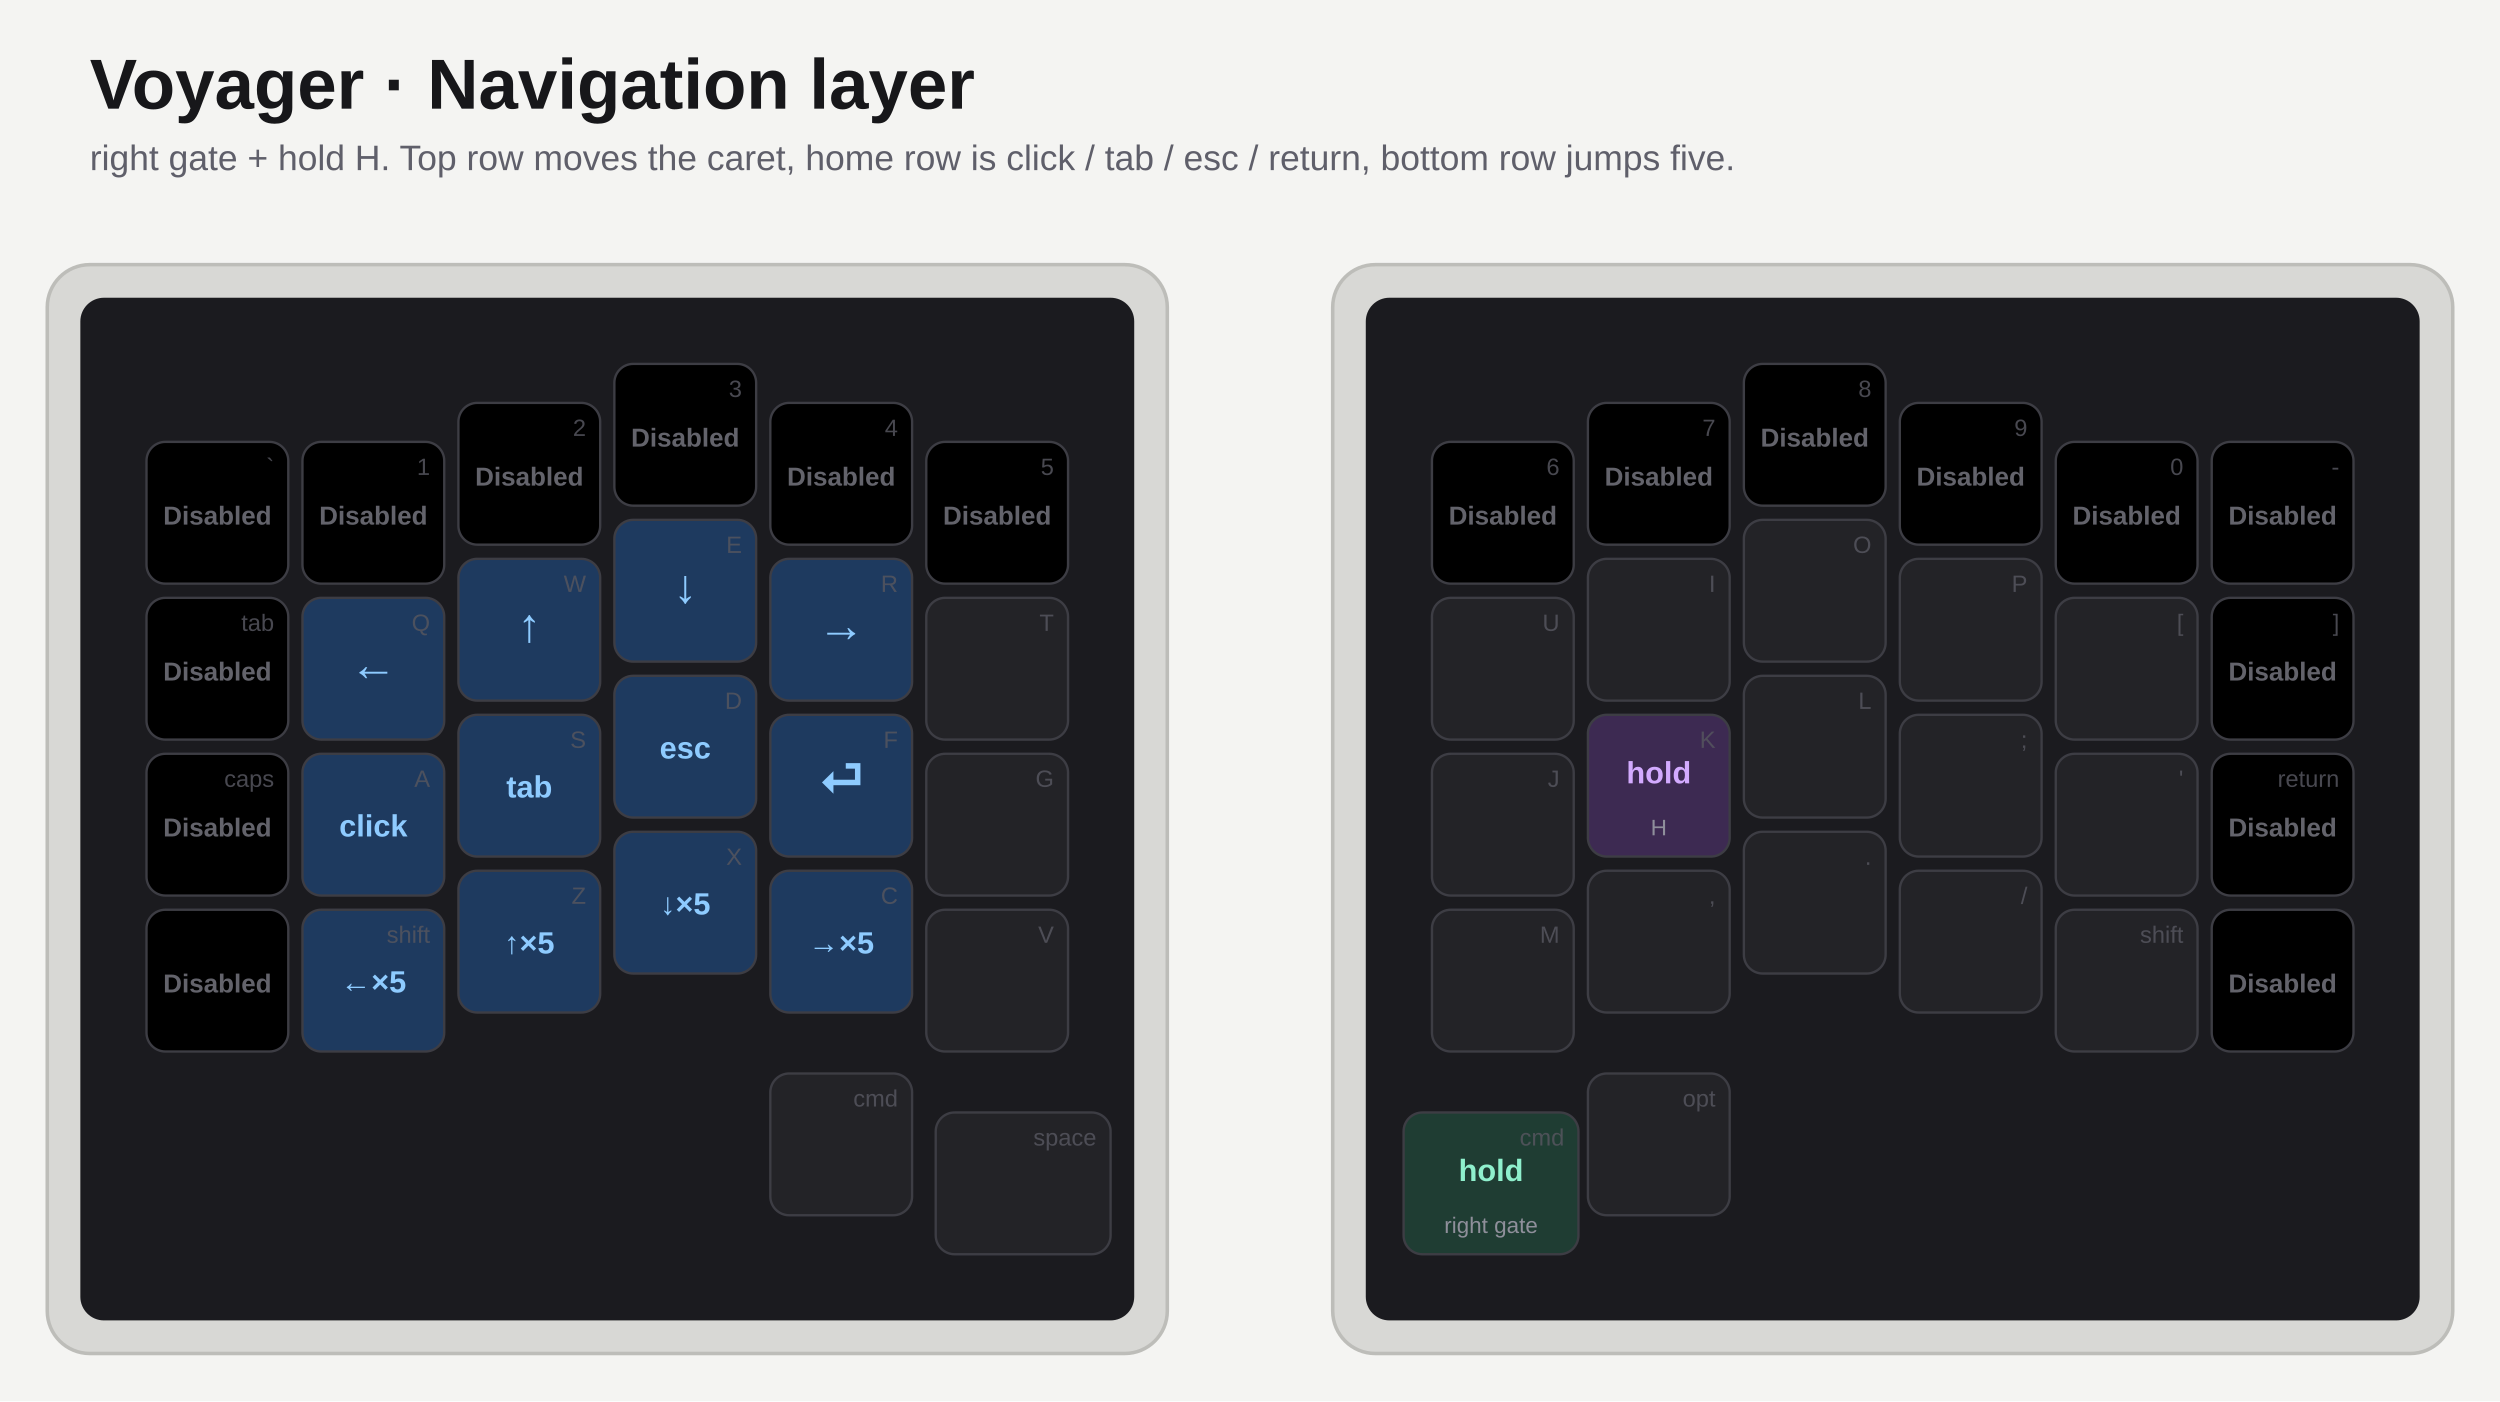
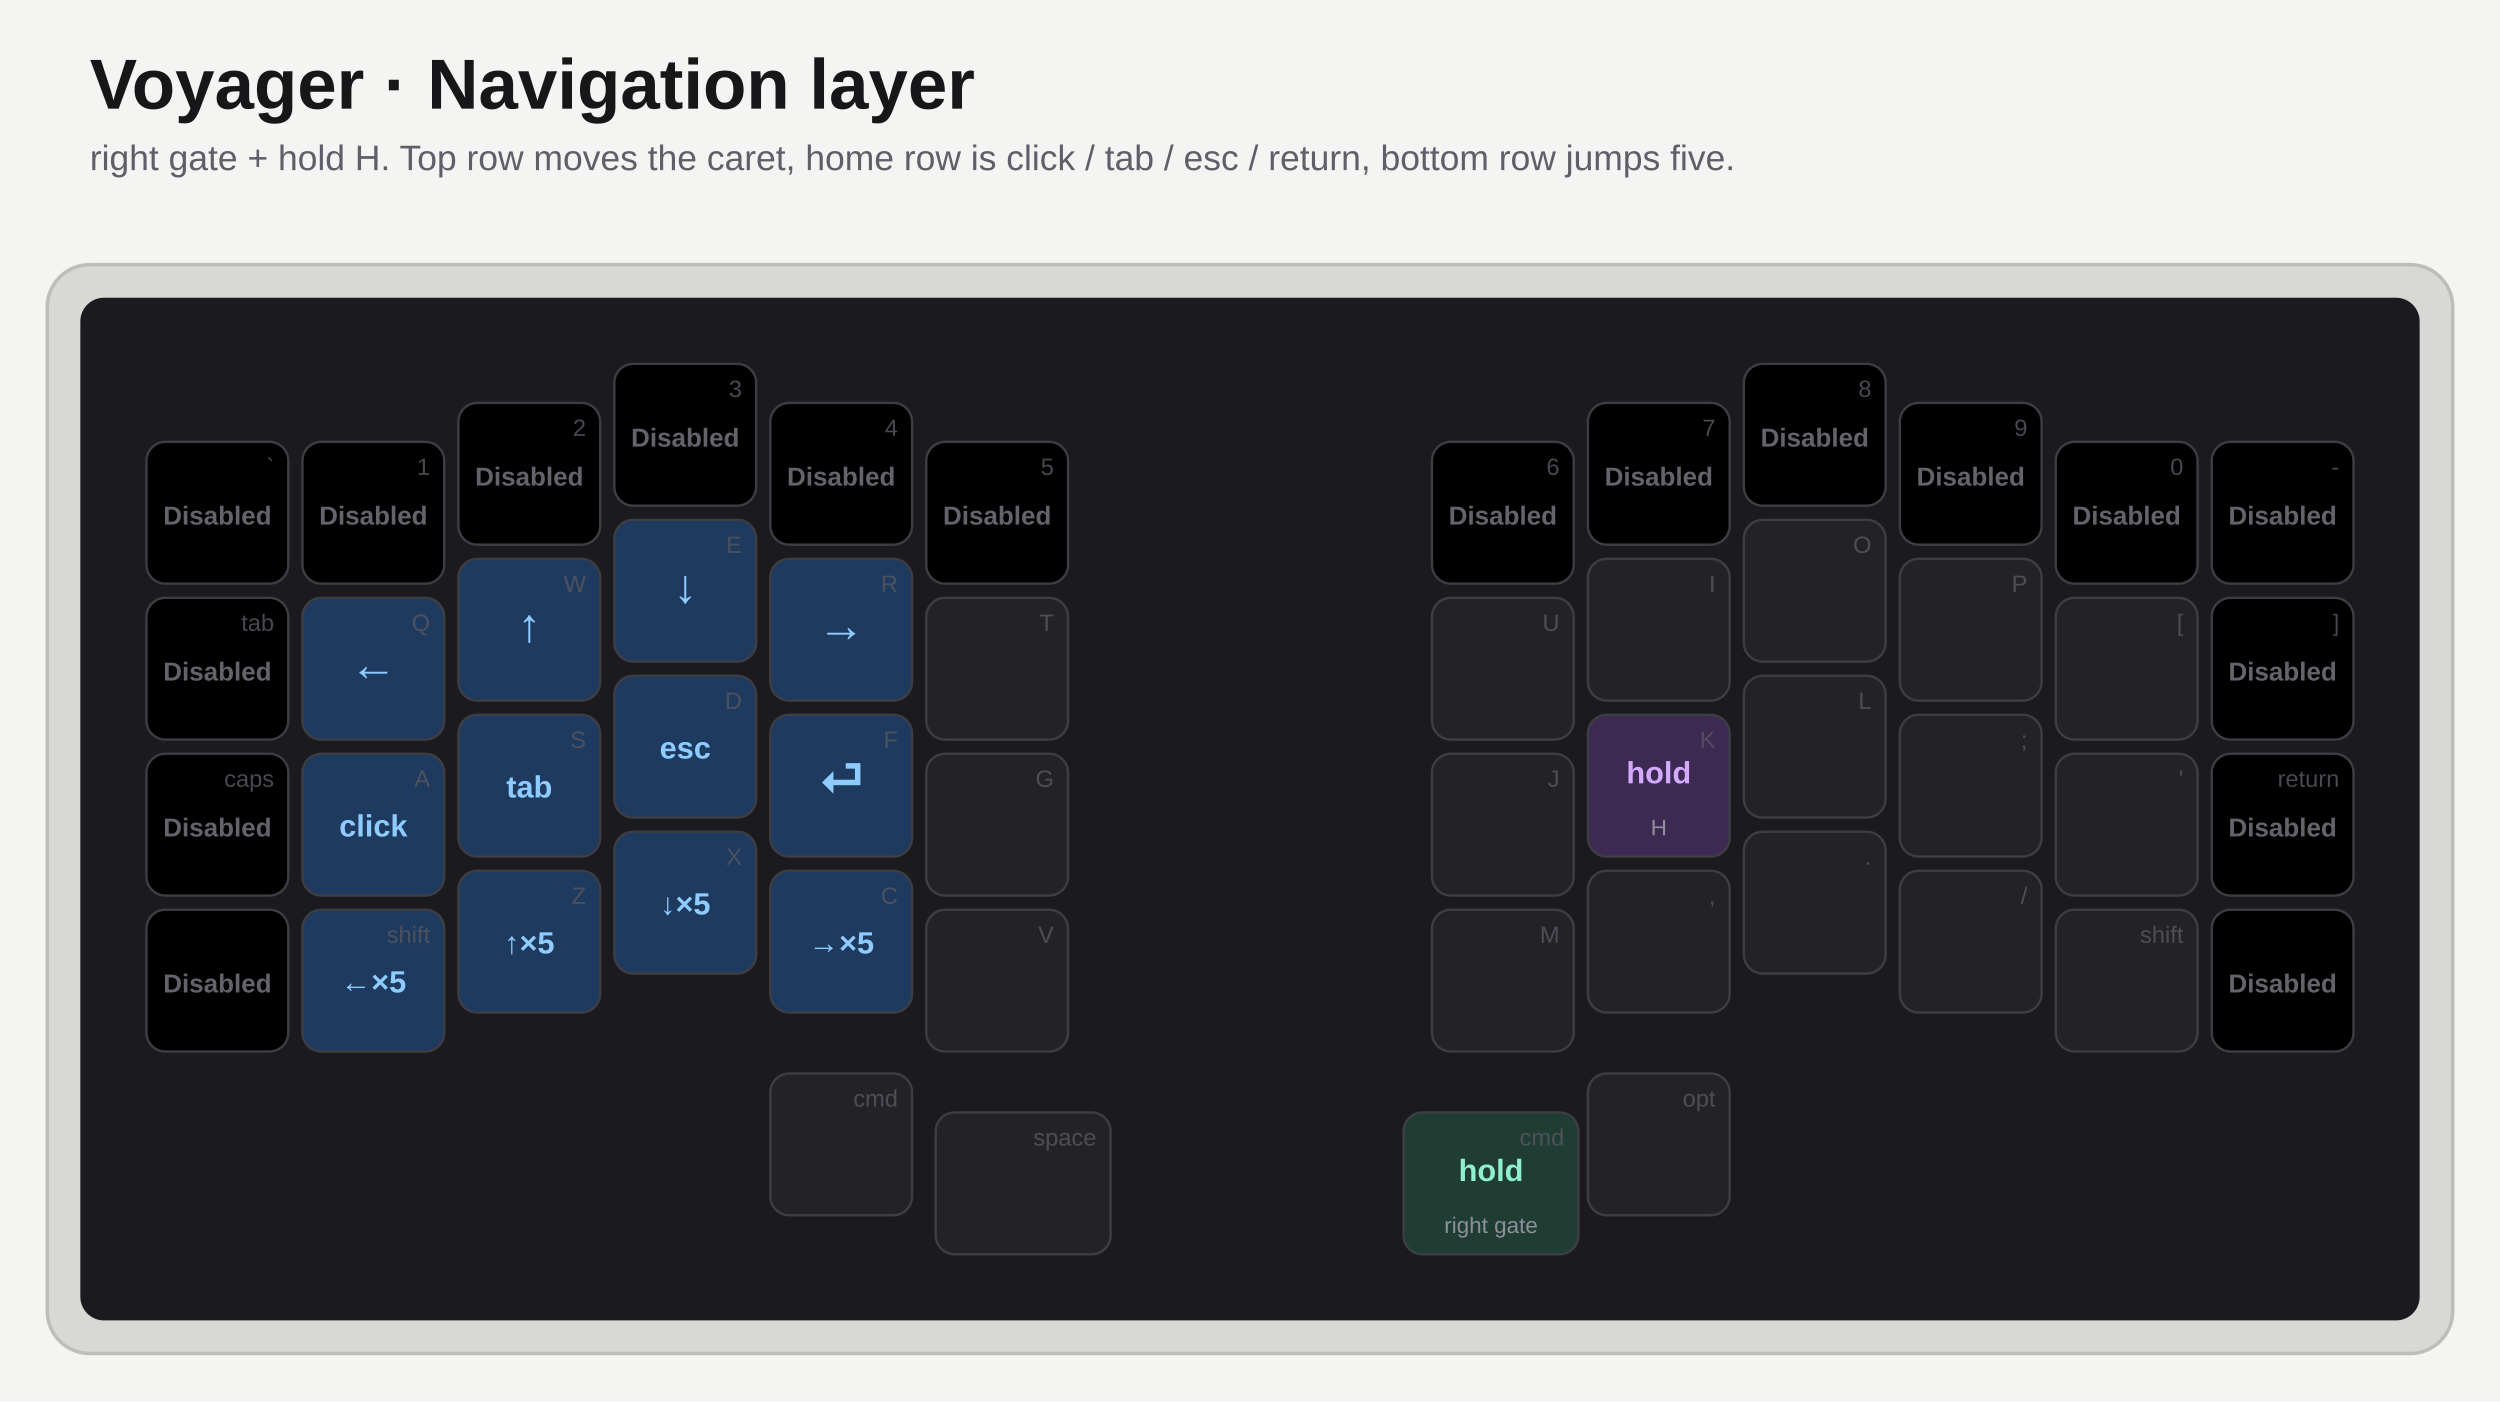
<svg xmlns="http://www.w3.org/2000/svg" width="1058" height="593" viewBox="0 0 1058 593" role="img" aria-label="Voyager · Navigation layer layer of splitmac on the ZSA Voyager">
  <rect width="1058" height="593" fill="#f4f4f2" />
  <text x="38.0" y="46.0" fill="#17171a" font-size="30" font-weight="700" text-anchor="start" opacity="1.0" font-family="-apple-system, BlinkMacSystemFont, 'SF Pro Text', 'Helvetica Neue', Arial, sans-serif">Voyager · Navigation layer</text>
  <text x="38.0" y="72.0" fill="#5f5f6a" font-size="15" font-weight="400" text-anchor="start" opacity="1.0" font-family="-apple-system, BlinkMacSystemFont, 'SF Pro Text', 'Helvetica Neue', Arial, sans-serif">right gate + hold H. Top row moves the caret, home row is click / tab / esc / return, bottom row jumps five.</text>
-   <rect x="20.0" y="112.0" width="474.0" height="460.8" rx="18" fill="#d8d8d5" stroke="#bdbdb9" stroke-width="1.5" />
-   <rect x="34.0" y="126.0" width="446.0" height="432.8" rx="10" fill="#1b1b1f" />
+   <rect x="20.0" y="112.0" width="1018.0" height="460.8" rx="18" fill="#d8d8d5" stroke="#bdbdb9" stroke-width="1.5" />
+   <rect x="34.0" y="126.0" width="990.0" height="432.8" rx="10" fill="#1b1b1f" />
  <rect x="62.0" y="187.0" width="60.0" height="60.0" rx="8" fill="#000000" stroke="#3d3d44" stroke-width="1" />
  <text x="116.0" y="201.0" fill="#55555e" font-size="10" font-weight="500" text-anchor="end" opacity="0.85" font-family="-apple-system, BlinkMacSystemFont, 'SF Pro Text', 'Helvetica Neue', Arial, sans-serif">`</text>
  <text x="92.0" y="222.0" fill="#63636b" font-size="11" font-weight="600" text-anchor="middle" opacity="1.0" font-family="-apple-system, BlinkMacSystemFont, 'SF Pro Text', 'Helvetica Neue', Arial, sans-serif">Disabled</text>
  <rect x="128.0" y="187.0" width="60.0" height="60.0" rx="8" fill="#000000" stroke="#3d3d44" stroke-width="1" />
  <text x="182.0" y="201.0" fill="#55555e" font-size="10" font-weight="500" text-anchor="end" opacity="0.85" font-family="-apple-system, BlinkMacSystemFont, 'SF Pro Text', 'Helvetica Neue', Arial, sans-serif">1</text>
  <text x="158.0" y="222.0" fill="#63636b" font-size="11" font-weight="600" text-anchor="middle" opacity="1.0" font-family="-apple-system, BlinkMacSystemFont, 'SF Pro Text', 'Helvetica Neue', Arial, sans-serif">Disabled</text>
  <rect x="194.0" y="170.5" width="60.0" height="60.0" rx="8" fill="#000000" stroke="#3d3d44" stroke-width="1" />
  <text x="248.0" y="184.5" fill="#55555e" font-size="10" font-weight="500" text-anchor="end" opacity="0.85" font-family="-apple-system, BlinkMacSystemFont, 'SF Pro Text', 'Helvetica Neue', Arial, sans-serif">2</text>
  <text x="224.0" y="205.5" fill="#63636b" font-size="11" font-weight="600" text-anchor="middle" opacity="1.0" font-family="-apple-system, BlinkMacSystemFont, 'SF Pro Text', 'Helvetica Neue', Arial, sans-serif">Disabled</text>
  <rect x="260.0" y="154.0" width="60.0" height="60.0" rx="8" fill="#000000" stroke="#3d3d44" stroke-width="1" />
  <text x="314.0" y="168.0" fill="#55555e" font-size="10" font-weight="500" text-anchor="end" opacity="0.85" font-family="-apple-system, BlinkMacSystemFont, 'SF Pro Text', 'Helvetica Neue', Arial, sans-serif">3</text>
  <text x="290.0" y="189.0" fill="#63636b" font-size="11" font-weight="600" text-anchor="middle" opacity="1.0" font-family="-apple-system, BlinkMacSystemFont, 'SF Pro Text', 'Helvetica Neue', Arial, sans-serif">Disabled</text>
  <rect x="326.0" y="170.5" width="60.0" height="60.0" rx="8" fill="#000000" stroke="#3d3d44" stroke-width="1" />
  <text x="380.0" y="184.5" fill="#55555e" font-size="10" font-weight="500" text-anchor="end" opacity="0.85" font-family="-apple-system, BlinkMacSystemFont, 'SF Pro Text', 'Helvetica Neue', Arial, sans-serif">4</text>
  <text x="356.0" y="205.5" fill="#63636b" font-size="11" font-weight="600" text-anchor="middle" opacity="1.0" font-family="-apple-system, BlinkMacSystemFont, 'SF Pro Text', 'Helvetica Neue', Arial, sans-serif">Disabled</text>
  <rect x="392.0" y="187.0" width="60.0" height="60.0" rx="8" fill="#000000" stroke="#3d3d44" stroke-width="1" />
  <text x="446.0" y="201.0" fill="#55555e" font-size="10" font-weight="500" text-anchor="end" opacity="0.85" font-family="-apple-system, BlinkMacSystemFont, 'SF Pro Text', 'Helvetica Neue', Arial, sans-serif">5</text>
  <text x="422.0" y="222.0" fill="#63636b" font-size="11" font-weight="600" text-anchor="middle" opacity="1.0" font-family="-apple-system, BlinkMacSystemFont, 'SF Pro Text', 'Helvetica Neue', Arial, sans-serif">Disabled</text>
  <rect x="62.0" y="253.0" width="60.0" height="60.0" rx="8" fill="#000000" stroke="#3d3d44" stroke-width="1" />
  <text x="116.0" y="267.0" fill="#55555e" font-size="10" font-weight="500" text-anchor="end" opacity="0.85" font-family="-apple-system, BlinkMacSystemFont, 'SF Pro Text', 'Helvetica Neue', Arial, sans-serif">tab</text>
  <text x="92.0" y="288.0" fill="#63636b" font-size="11" font-weight="600" text-anchor="middle" opacity="1.0" font-family="-apple-system, BlinkMacSystemFont, 'SF Pro Text', 'Helvetica Neue', Arial, sans-serif">Disabled</text>
  <rect x="128.0" y="253.0" width="60.0" height="60.0" rx="8" fill="#1e3a5f" stroke="#3d3d44" stroke-width="1" />
  <text x="182.0" y="267.0" fill="#55555e" font-size="10" font-weight="500" text-anchor="end" opacity="0.85" font-family="-apple-system, BlinkMacSystemFont, 'SF Pro Text', 'Helvetica Neue', Arial, sans-serif">Q</text>
  <text x="158.0" y="288.0" fill="#8ecbff" font-size="20" font-weight="700" text-anchor="middle" opacity="1.0" font-family="-apple-system, BlinkMacSystemFont, 'SF Pro Text', 'Helvetica Neue', Arial, sans-serif">←</text>
  <rect x="194.0" y="236.5" width="60.0" height="60.0" rx="8" fill="#1e3a5f" stroke="#3d3d44" stroke-width="1" />
  <text x="248.0" y="250.5" fill="#55555e" font-size="10" font-weight="500" text-anchor="end" opacity="0.85" font-family="-apple-system, BlinkMacSystemFont, 'SF Pro Text', 'Helvetica Neue', Arial, sans-serif">W</text>
  <text x="224.0" y="271.5" fill="#8ecbff" font-size="20" font-weight="700" text-anchor="middle" opacity="1.0" font-family="-apple-system, BlinkMacSystemFont, 'SF Pro Text', 'Helvetica Neue', Arial, sans-serif">↑</text>
  <rect x="260.0" y="220.0" width="60.0" height="60.0" rx="8" fill="#1e3a5f" stroke="#3d3d44" stroke-width="1" />
  <text x="314.0" y="234.0" fill="#55555e" font-size="10" font-weight="500" text-anchor="end" opacity="0.85" font-family="-apple-system, BlinkMacSystemFont, 'SF Pro Text', 'Helvetica Neue', Arial, sans-serif">E</text>
  <text x="290.0" y="255.0" fill="#8ecbff" font-size="20" font-weight="700" text-anchor="middle" opacity="1.0" font-family="-apple-system, BlinkMacSystemFont, 'SF Pro Text', 'Helvetica Neue', Arial, sans-serif">↓</text>
  <rect x="326.0" y="236.5" width="60.0" height="60.0" rx="8" fill="#1e3a5f" stroke="#3d3d44" stroke-width="1" />
  <text x="380.0" y="250.5" fill="#55555e" font-size="10" font-weight="500" text-anchor="end" opacity="0.85" font-family="-apple-system, BlinkMacSystemFont, 'SF Pro Text', 'Helvetica Neue', Arial, sans-serif">R</text>
  <text x="356.0" y="271.5" fill="#8ecbff" font-size="20" font-weight="700" text-anchor="middle" opacity="1.0" font-family="-apple-system, BlinkMacSystemFont, 'SF Pro Text', 'Helvetica Neue', Arial, sans-serif">→</text>
  <rect x="392.0" y="253.0" width="60.0" height="60.0" rx="8" fill="#232327" stroke="#3d3d44" stroke-width="1" />
  <text x="446.0" y="267.0" fill="#55555e" font-size="10" font-weight="500" text-anchor="end" opacity="0.85" font-family="-apple-system, BlinkMacSystemFont, 'SF Pro Text', 'Helvetica Neue', Arial, sans-serif">T</text>
  <rect x="62.0" y="319.0" width="60.0" height="60.0" rx="8" fill="#000000" stroke="#3d3d44" stroke-width="1" />
  <text x="116.0" y="333.0" fill="#55555e" font-size="10" font-weight="500" text-anchor="end" opacity="0.85" font-family="-apple-system, BlinkMacSystemFont, 'SF Pro Text', 'Helvetica Neue', Arial, sans-serif">caps</text>
  <text x="92.0" y="354.0" fill="#63636b" font-size="11" font-weight="600" text-anchor="middle" opacity="1.0" font-family="-apple-system, BlinkMacSystemFont, 'SF Pro Text', 'Helvetica Neue', Arial, sans-serif">Disabled</text>
  <rect x="128.0" y="319.0" width="60.0" height="60.0" rx="8" fill="#1e3a5f" stroke="#3d3d44" stroke-width="1" />
  <text x="182.0" y="333.0" fill="#55555e" font-size="10" font-weight="500" text-anchor="end" opacity="0.85" font-family="-apple-system, BlinkMacSystemFont, 'SF Pro Text', 'Helvetica Neue', Arial, sans-serif">A</text>
  <text x="158.0" y="354.0" fill="#8ecbff" font-size="13" font-weight="600" text-anchor="middle" opacity="1.0" font-family="-apple-system, BlinkMacSystemFont, 'SF Pro Text', 'Helvetica Neue', Arial, sans-serif">click</text>
  <rect x="194.0" y="302.5" width="60.0" height="60.0" rx="8" fill="#1e3a5f" stroke="#3d3d44" stroke-width="1" />
  <text x="248.0" y="316.5" fill="#55555e" font-size="10" font-weight="500" text-anchor="end" opacity="0.85" font-family="-apple-system, BlinkMacSystemFont, 'SF Pro Text', 'Helvetica Neue', Arial, sans-serif">S</text>
  <text x="224.0" y="337.5" fill="#8ecbff" font-size="13" font-weight="600" text-anchor="middle" opacity="1.0" font-family="-apple-system, BlinkMacSystemFont, 'SF Pro Text', 'Helvetica Neue', Arial, sans-serif">tab</text>
  <rect x="260.0" y="286.0" width="60.0" height="60.0" rx="8" fill="#1e3a5f" stroke="#3d3d44" stroke-width="1" />
  <text x="314.0" y="300.0" fill="#55555e" font-size="10" font-weight="500" text-anchor="end" opacity="0.85" font-family="-apple-system, BlinkMacSystemFont, 'SF Pro Text', 'Helvetica Neue', Arial, sans-serif">D</text>
  <text x="290.0" y="321.0" fill="#8ecbff" font-size="13" font-weight="600" text-anchor="middle" opacity="1.0" font-family="-apple-system, BlinkMacSystemFont, 'SF Pro Text', 'Helvetica Neue', Arial, sans-serif">esc</text>
  <rect x="326.0" y="302.5" width="60.0" height="60.0" rx="8" fill="#1e3a5f" stroke="#3d3d44" stroke-width="1" />
  <text x="380.0" y="316.5" fill="#55555e" font-size="10" font-weight="500" text-anchor="end" opacity="0.85" font-family="-apple-system, BlinkMacSystemFont, 'SF Pro Text', 'Helvetica Neue', Arial, sans-serif">F</text>
  <text x="356.0" y="337.5" fill="#8ecbff" font-size="20" font-weight="700" text-anchor="middle" opacity="1.0" font-family="-apple-system, BlinkMacSystemFont, 'SF Pro Text', 'Helvetica Neue', Arial, sans-serif">⏎</text>
  <rect x="392.0" y="319.0" width="60.0" height="60.0" rx="8" fill="#232327" stroke="#3d3d44" stroke-width="1" />
  <text x="446.0" y="333.0" fill="#55555e" font-size="10" font-weight="500" text-anchor="end" opacity="0.85" font-family="-apple-system, BlinkMacSystemFont, 'SF Pro Text', 'Helvetica Neue', Arial, sans-serif">G</text>
  <rect x="62.0" y="385.0" width="60.0" height="60.0" rx="8" fill="#000000" stroke="#3d3d44" stroke-width="1" />
  <text x="92.0" y="420.0" fill="#63636b" font-size="11" font-weight="600" text-anchor="middle" opacity="1.0" font-family="-apple-system, BlinkMacSystemFont, 'SF Pro Text', 'Helvetica Neue', Arial, sans-serif">Disabled</text>
  <rect x="128.0" y="385.0" width="60.0" height="60.0" rx="8" fill="#1e3a5f" stroke="#3d3d44" stroke-width="1" />
  <text x="182.0" y="399.0" fill="#55555e" font-size="10" font-weight="500" text-anchor="end" opacity="0.85" font-family="-apple-system, BlinkMacSystemFont, 'SF Pro Text', 'Helvetica Neue', Arial, sans-serif">shift</text>
  <text x="158.0" y="420.0" fill="#8ecbff" font-size="13" font-weight="600" text-anchor="middle" opacity="1.0" font-family="-apple-system, BlinkMacSystemFont, 'SF Pro Text', 'Helvetica Neue', Arial, sans-serif">←×5</text>
  <rect x="194.0" y="368.5" width="60.0" height="60.0" rx="8" fill="#1e3a5f" stroke="#3d3d44" stroke-width="1" />
  <text x="248.0" y="382.5" fill="#55555e" font-size="10" font-weight="500" text-anchor="end" opacity="0.85" font-family="-apple-system, BlinkMacSystemFont, 'SF Pro Text', 'Helvetica Neue', Arial, sans-serif">Z</text>
  <text x="224.0" y="403.5" fill="#8ecbff" font-size="13" font-weight="600" text-anchor="middle" opacity="1.0" font-family="-apple-system, BlinkMacSystemFont, 'SF Pro Text', 'Helvetica Neue', Arial, sans-serif">↑×5</text>
  <rect x="260.0" y="352.0" width="60.0" height="60.0" rx="8" fill="#1e3a5f" stroke="#3d3d44" stroke-width="1" />
  <text x="314.0" y="366.0" fill="#55555e" font-size="10" font-weight="500" text-anchor="end" opacity="0.85" font-family="-apple-system, BlinkMacSystemFont, 'SF Pro Text', 'Helvetica Neue', Arial, sans-serif">X</text>
  <text x="290.0" y="387.0" fill="#8ecbff" font-size="13" font-weight="600" text-anchor="middle" opacity="1.0" font-family="-apple-system, BlinkMacSystemFont, 'SF Pro Text', 'Helvetica Neue', Arial, sans-serif">↓×5</text>
  <rect x="326.0" y="368.5" width="60.0" height="60.0" rx="8" fill="#1e3a5f" stroke="#3d3d44" stroke-width="1" />
  <text x="380.0" y="382.5" fill="#55555e" font-size="10" font-weight="500" text-anchor="end" opacity="0.85" font-family="-apple-system, BlinkMacSystemFont, 'SF Pro Text', 'Helvetica Neue', Arial, sans-serif">C</text>
  <text x="356.0" y="403.5" fill="#8ecbff" font-size="13" font-weight="600" text-anchor="middle" opacity="1.0" font-family="-apple-system, BlinkMacSystemFont, 'SF Pro Text', 'Helvetica Neue', Arial, sans-serif">→×5</text>
  <rect x="392.0" y="385.0" width="60.0" height="60.0" rx="8" fill="#232327" stroke="#3d3d44" stroke-width="1" />
  <text x="446.0" y="399.0" fill="#55555e" font-size="10" font-weight="500" text-anchor="end" opacity="0.85" font-family="-apple-system, BlinkMacSystemFont, 'SF Pro Text', 'Helvetica Neue', Arial, sans-serif">V</text>
  <rect x="326.0" y="454.3" width="60.0" height="60.0" rx="8" fill="#232327" stroke="#3d3d44" stroke-width="1" />
  <text x="380.0" y="468.3" fill="#55555e" font-size="10" font-weight="500" text-anchor="end" opacity="0.85" font-family="-apple-system, BlinkMacSystemFont, 'SF Pro Text', 'Helvetica Neue', Arial, sans-serif">cmd</text>
  <rect x="396.0" y="470.8" width="74.0" height="60.0" rx="8" fill="#232327" stroke="#3d3d44" stroke-width="1" />
  <text x="464.0" y="484.8" fill="#55555e" font-size="10" font-weight="500" text-anchor="end" opacity="0.85" font-family="-apple-system, BlinkMacSystemFont, 'SF Pro Text', 'Helvetica Neue', Arial, sans-serif">space</text>
-   <rect x="564.0" y="112.0" width="474.0" height="460.8" rx="18" fill="#d8d8d5" stroke="#bdbdb9" stroke-width="1.5" />
-   <rect x="578.0" y="126.0" width="446.0" height="432.8" rx="10" fill="#1b1b1f" />
  <rect x="606.0" y="187.0" width="60.0" height="60.0" rx="8" fill="#000000" stroke="#3d3d44" stroke-width="1" />
  <text x="660.0" y="201.0" fill="#55555e" font-size="10" font-weight="500" text-anchor="end" opacity="0.85" font-family="-apple-system, BlinkMacSystemFont, 'SF Pro Text', 'Helvetica Neue', Arial, sans-serif">6</text>
  <text x="636.0" y="222.0" fill="#63636b" font-size="11" font-weight="600" text-anchor="middle" opacity="1.0" font-family="-apple-system, BlinkMacSystemFont, 'SF Pro Text', 'Helvetica Neue', Arial, sans-serif">Disabled</text>
  <rect x="672.0" y="170.5" width="60.0" height="60.0" rx="8" fill="#000000" stroke="#3d3d44" stroke-width="1" />
  <text x="726.0" y="184.5" fill="#55555e" font-size="10" font-weight="500" text-anchor="end" opacity="0.85" font-family="-apple-system, BlinkMacSystemFont, 'SF Pro Text', 'Helvetica Neue', Arial, sans-serif">7</text>
  <text x="702.0" y="205.5" fill="#63636b" font-size="11" font-weight="600" text-anchor="middle" opacity="1.0" font-family="-apple-system, BlinkMacSystemFont, 'SF Pro Text', 'Helvetica Neue', Arial, sans-serif">Disabled</text>
  <rect x="738.0" y="154.0" width="60.0" height="60.0" rx="8" fill="#000000" stroke="#3d3d44" stroke-width="1" />
  <text x="792.0" y="168.0" fill="#55555e" font-size="10" font-weight="500" text-anchor="end" opacity="0.85" font-family="-apple-system, BlinkMacSystemFont, 'SF Pro Text', 'Helvetica Neue', Arial, sans-serif">8</text>
  <text x="768.0" y="189.0" fill="#63636b" font-size="11" font-weight="600" text-anchor="middle" opacity="1.0" font-family="-apple-system, BlinkMacSystemFont, 'SF Pro Text', 'Helvetica Neue', Arial, sans-serif">Disabled</text>
  <rect x="804.0" y="170.5" width="60.0" height="60.0" rx="8" fill="#000000" stroke="#3d3d44" stroke-width="1" />
  <text x="858.0" y="184.5" fill="#55555e" font-size="10" font-weight="500" text-anchor="end" opacity="0.85" font-family="-apple-system, BlinkMacSystemFont, 'SF Pro Text', 'Helvetica Neue', Arial, sans-serif">9</text>
  <text x="834.0" y="205.5" fill="#63636b" font-size="11" font-weight="600" text-anchor="middle" opacity="1.0" font-family="-apple-system, BlinkMacSystemFont, 'SF Pro Text', 'Helvetica Neue', Arial, sans-serif">Disabled</text>
  <rect x="870.0" y="187.0" width="60.0" height="60.0" rx="8" fill="#000000" stroke="#3d3d44" stroke-width="1" />
  <text x="924.0" y="201.0" fill="#55555e" font-size="10" font-weight="500" text-anchor="end" opacity="0.85" font-family="-apple-system, BlinkMacSystemFont, 'SF Pro Text', 'Helvetica Neue', Arial, sans-serif">0</text>
  <text x="900.0" y="222.0" fill="#63636b" font-size="11" font-weight="600" text-anchor="middle" opacity="1.0" font-family="-apple-system, BlinkMacSystemFont, 'SF Pro Text', 'Helvetica Neue', Arial, sans-serif">Disabled</text>
  <rect x="936.0" y="187.0" width="60.0" height="60.0" rx="8" fill="#000000" stroke="#3d3d44" stroke-width="1" />
  <text x="990.0" y="201.0" fill="#55555e" font-size="10" font-weight="500" text-anchor="end" opacity="0.85" font-family="-apple-system, BlinkMacSystemFont, 'SF Pro Text', 'Helvetica Neue', Arial, sans-serif">-</text>
  <text x="966.0" y="222.0" fill="#63636b" font-size="11" font-weight="600" text-anchor="middle" opacity="1.0" font-family="-apple-system, BlinkMacSystemFont, 'SF Pro Text', 'Helvetica Neue', Arial, sans-serif">Disabled</text>
  <rect x="606.0" y="253.0" width="60.0" height="60.0" rx="8" fill="#232327" stroke="#3d3d44" stroke-width="1" />
  <text x="660.0" y="267.0" fill="#55555e" font-size="10" font-weight="500" text-anchor="end" opacity="0.85" font-family="-apple-system, BlinkMacSystemFont, 'SF Pro Text', 'Helvetica Neue', Arial, sans-serif">U</text>
  <rect x="672.0" y="236.5" width="60.0" height="60.0" rx="8" fill="#232327" stroke="#3d3d44" stroke-width="1" />
  <text x="726.0" y="250.5" fill="#55555e" font-size="10" font-weight="500" text-anchor="end" opacity="0.85" font-family="-apple-system, BlinkMacSystemFont, 'SF Pro Text', 'Helvetica Neue', Arial, sans-serif">I</text>
  <rect x="738.0" y="220.0" width="60.0" height="60.0" rx="8" fill="#232327" stroke="#3d3d44" stroke-width="1" />
  <text x="792.0" y="234.0" fill="#55555e" font-size="10" font-weight="500" text-anchor="end" opacity="0.85" font-family="-apple-system, BlinkMacSystemFont, 'SF Pro Text', 'Helvetica Neue', Arial, sans-serif">O</text>
  <rect x="804.0" y="236.5" width="60.0" height="60.0" rx="8" fill="#232327" stroke="#3d3d44" stroke-width="1" />
  <text x="858.0" y="250.5" fill="#55555e" font-size="10" font-weight="500" text-anchor="end" opacity="0.85" font-family="-apple-system, BlinkMacSystemFont, 'SF Pro Text', 'Helvetica Neue', Arial, sans-serif">P</text>
  <rect x="870.0" y="253.0" width="60.0" height="60.0" rx="8" fill="#232327" stroke="#3d3d44" stroke-width="1" />
  <text x="924.0" y="267.0" fill="#55555e" font-size="10" font-weight="500" text-anchor="end" opacity="0.85" font-family="-apple-system, BlinkMacSystemFont, 'SF Pro Text', 'Helvetica Neue', Arial, sans-serif">[</text>
  <rect x="936.0" y="253.0" width="60.0" height="60.0" rx="8" fill="#000000" stroke="#3d3d44" stroke-width="1" />
  <text x="990.0" y="267.0" fill="#55555e" font-size="10" font-weight="500" text-anchor="end" opacity="0.85" font-family="-apple-system, BlinkMacSystemFont, 'SF Pro Text', 'Helvetica Neue', Arial, sans-serif">]</text>
  <text x="966.0" y="288.0" fill="#63636b" font-size="11" font-weight="600" text-anchor="middle" opacity="1.0" font-family="-apple-system, BlinkMacSystemFont, 'SF Pro Text', 'Helvetica Neue', Arial, sans-serif">Disabled</text>
  <rect x="606.0" y="319.0" width="60.0" height="60.0" rx="8" fill="#232327" stroke="#3d3d44" stroke-width="1" />
  <text x="660.0" y="333.0" fill="#55555e" font-size="10" font-weight="500" text-anchor="end" opacity="0.85" font-family="-apple-system, BlinkMacSystemFont, 'SF Pro Text', 'Helvetica Neue', Arial, sans-serif">J</text>
  <rect x="672.0" y="302.5" width="60.0" height="60.0" rx="8" fill="#3d2a52" stroke="#3d3d44" stroke-width="1" />
  <text x="726.0" y="316.5" fill="#55555e" font-size="10" font-weight="500" text-anchor="end" opacity="0.85" font-family="-apple-system, BlinkMacSystemFont, 'SF Pro Text', 'Helvetica Neue', Arial, sans-serif">K</text>
  <text x="702.0" y="331.5" fill="#d3aaff" font-size="13" font-weight="600" text-anchor="middle" opacity="1.0" font-family="-apple-system, BlinkMacSystemFont, 'SF Pro Text', 'Helvetica Neue', Arial, sans-serif">hold</text>
  <text x="702.0" y="353.5" fill="#8f8f9b" font-size="9.5" font-weight="500" text-anchor="middle" opacity="1.0" font-family="-apple-system, BlinkMacSystemFont, 'SF Pro Text', 'Helvetica Neue', Arial, sans-serif">H</text>
  <rect x="738.0" y="286.0" width="60.0" height="60.0" rx="8" fill="#232327" stroke="#3d3d44" stroke-width="1" />
  <text x="792.0" y="300.0" fill="#55555e" font-size="10" font-weight="500" text-anchor="end" opacity="0.85" font-family="-apple-system, BlinkMacSystemFont, 'SF Pro Text', 'Helvetica Neue', Arial, sans-serif">L</text>
  <rect x="804.0" y="302.5" width="60.0" height="60.0" rx="8" fill="#232327" stroke="#3d3d44" stroke-width="1" />
  <text x="858.0" y="316.5" fill="#55555e" font-size="10" font-weight="500" text-anchor="end" opacity="0.85" font-family="-apple-system, BlinkMacSystemFont, 'SF Pro Text', 'Helvetica Neue', Arial, sans-serif">;</text>
  <rect x="870.0" y="319.0" width="60.0" height="60.0" rx="8" fill="#232327" stroke="#3d3d44" stroke-width="1" />
  <text x="924.0" y="333.0" fill="#55555e" font-size="10" font-weight="500" text-anchor="end" opacity="0.85" font-family="-apple-system, BlinkMacSystemFont, 'SF Pro Text', 'Helvetica Neue', Arial, sans-serif">'</text>
  <rect x="936.0" y="319.0" width="60.0" height="60.0" rx="8" fill="#000000" stroke="#3d3d44" stroke-width="1" />
  <text x="990.0" y="333.0" fill="#55555e" font-size="10" font-weight="500" text-anchor="end" opacity="0.85" font-family="-apple-system, BlinkMacSystemFont, 'SF Pro Text', 'Helvetica Neue', Arial, sans-serif">return</text>
  <text x="966.0" y="354.0" fill="#63636b" font-size="11" font-weight="600" text-anchor="middle" opacity="1.0" font-family="-apple-system, BlinkMacSystemFont, 'SF Pro Text', 'Helvetica Neue', Arial, sans-serif">Disabled</text>
  <rect x="606.0" y="385.0" width="60.0" height="60.0" rx="8" fill="#232327" stroke="#3d3d44" stroke-width="1" />
  <text x="660.0" y="399.0" fill="#55555e" font-size="10" font-weight="500" text-anchor="end" opacity="0.85" font-family="-apple-system, BlinkMacSystemFont, 'SF Pro Text', 'Helvetica Neue', Arial, sans-serif">M</text>
  <rect x="672.0" y="368.5" width="60.0" height="60.0" rx="8" fill="#232327" stroke="#3d3d44" stroke-width="1" />
  <text x="726.0" y="382.5" fill="#55555e" font-size="10" font-weight="500" text-anchor="end" opacity="0.85" font-family="-apple-system, BlinkMacSystemFont, 'SF Pro Text', 'Helvetica Neue', Arial, sans-serif">,</text>
  <rect x="738.0" y="352.0" width="60.0" height="60.0" rx="8" fill="#232327" stroke="#3d3d44" stroke-width="1" />
  <text x="792.0" y="366.0" fill="#55555e" font-size="10" font-weight="500" text-anchor="end" opacity="0.85" font-family="-apple-system, BlinkMacSystemFont, 'SF Pro Text', 'Helvetica Neue', Arial, sans-serif">.</text>
  <rect x="804.0" y="368.5" width="60.0" height="60.0" rx="8" fill="#232327" stroke="#3d3d44" stroke-width="1" />
  <text x="858.0" y="382.5" fill="#55555e" font-size="10" font-weight="500" text-anchor="end" opacity="0.85" font-family="-apple-system, BlinkMacSystemFont, 'SF Pro Text', 'Helvetica Neue', Arial, sans-serif">/</text>
  <rect x="870.0" y="385.0" width="60.0" height="60.0" rx="8" fill="#232327" stroke="#3d3d44" stroke-width="1" />
  <text x="924.0" y="399.0" fill="#55555e" font-size="10" font-weight="500" text-anchor="end" opacity="0.85" font-family="-apple-system, BlinkMacSystemFont, 'SF Pro Text', 'Helvetica Neue', Arial, sans-serif">shift</text>
  <rect x="936.0" y="385.0" width="60.0" height="60.0" rx="8" fill="#000000" stroke="#3d3d44" stroke-width="1" />
  <text x="966.0" y="420.0" fill="#63636b" font-size="11" font-weight="600" text-anchor="middle" opacity="1.0" font-family="-apple-system, BlinkMacSystemFont, 'SF Pro Text', 'Helvetica Neue', Arial, sans-serif">Disabled</text>
  <rect x="594.0" y="470.8" width="74.0" height="60.0" rx="8" fill="#1f3d33" stroke="#3d3d44" stroke-width="1" />
  <text x="662.0" y="484.8" fill="#55555e" font-size="10" font-weight="500" text-anchor="end" opacity="0.85" font-family="-apple-system, BlinkMacSystemFont, 'SF Pro Text', 'Helvetica Neue', Arial, sans-serif">cmd</text>
  <text x="631.0" y="499.8" fill="#8ff0cd" font-size="13" font-weight="600" text-anchor="middle" opacity="1.0" font-family="-apple-system, BlinkMacSystemFont, 'SF Pro Text', 'Helvetica Neue', Arial, sans-serif">hold</text>
  <text x="631.0" y="521.8" fill="#8f8f9b" font-size="9.5" font-weight="500" text-anchor="middle" opacity="1.0" font-family="-apple-system, BlinkMacSystemFont, 'SF Pro Text', 'Helvetica Neue', Arial, sans-serif">right gate</text>
  <rect x="672.0" y="454.3" width="60.0" height="60.0" rx="8" fill="#232327" stroke="#3d3d44" stroke-width="1" />
  <text x="726.0" y="468.3" fill="#55555e" font-size="10" font-weight="500" text-anchor="end" opacity="0.85" font-family="-apple-system, BlinkMacSystemFont, 'SF Pro Text', 'Helvetica Neue', Arial, sans-serif">opt</text>
</svg>
